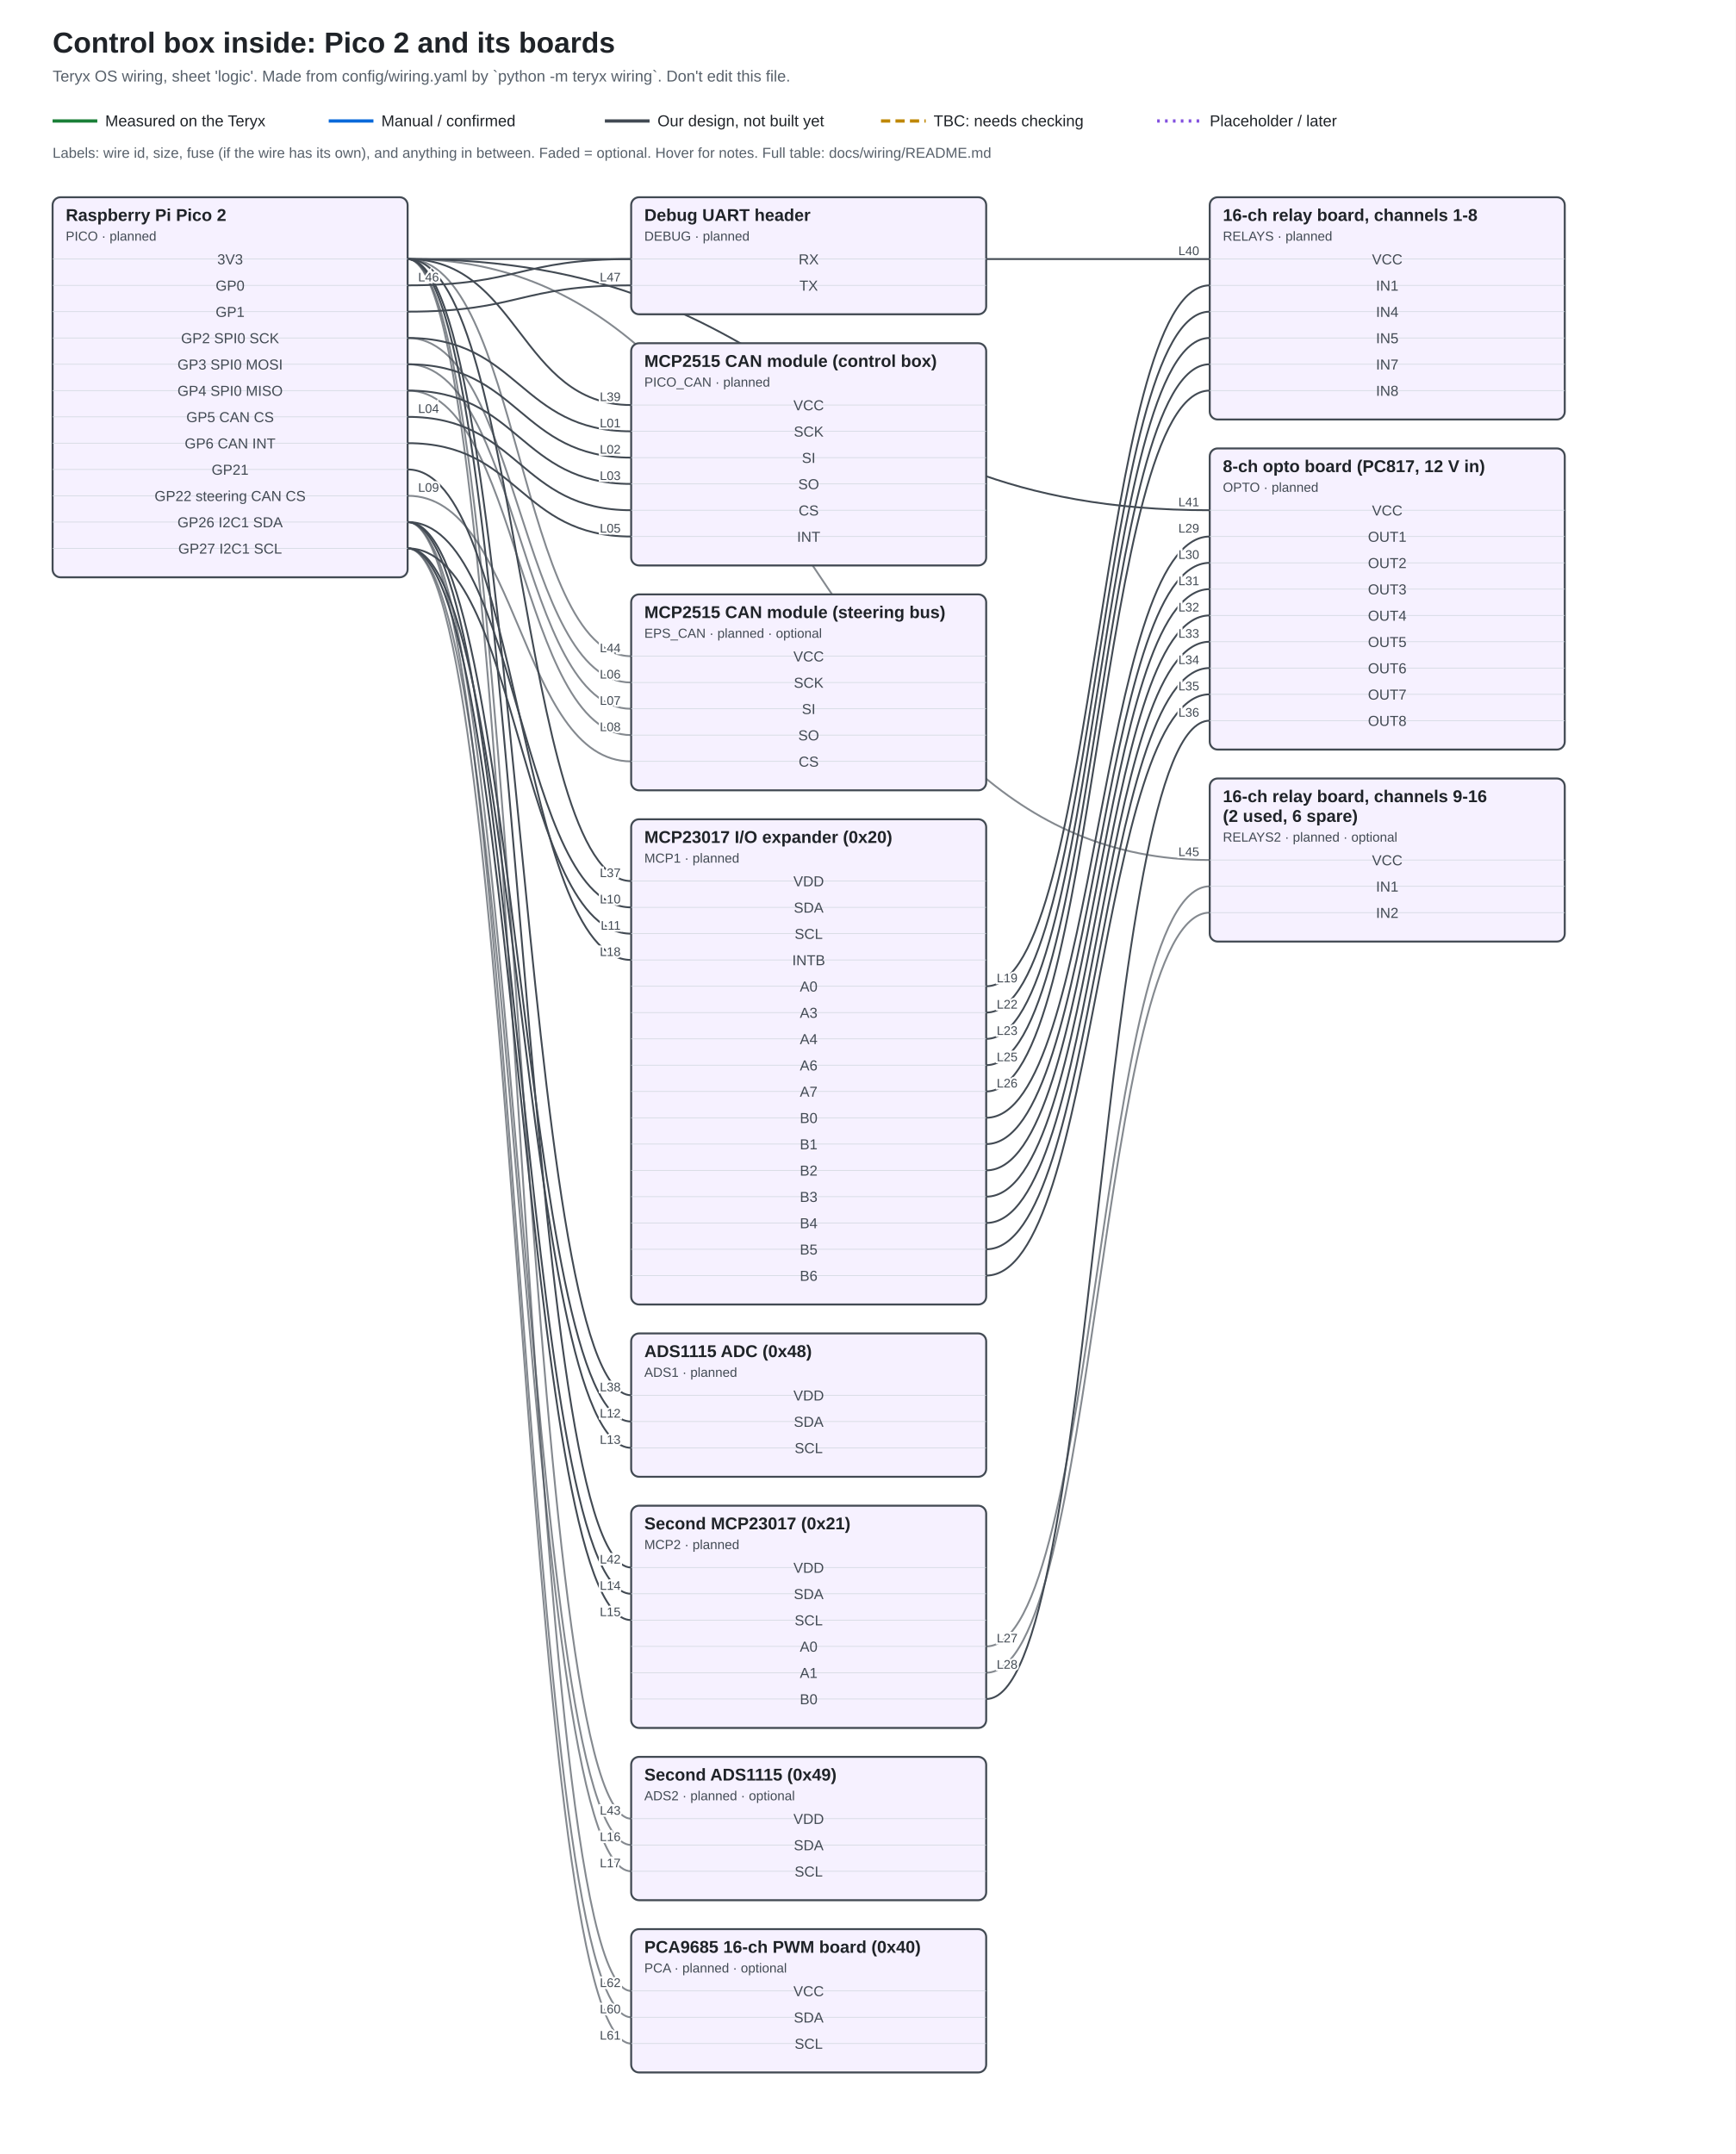
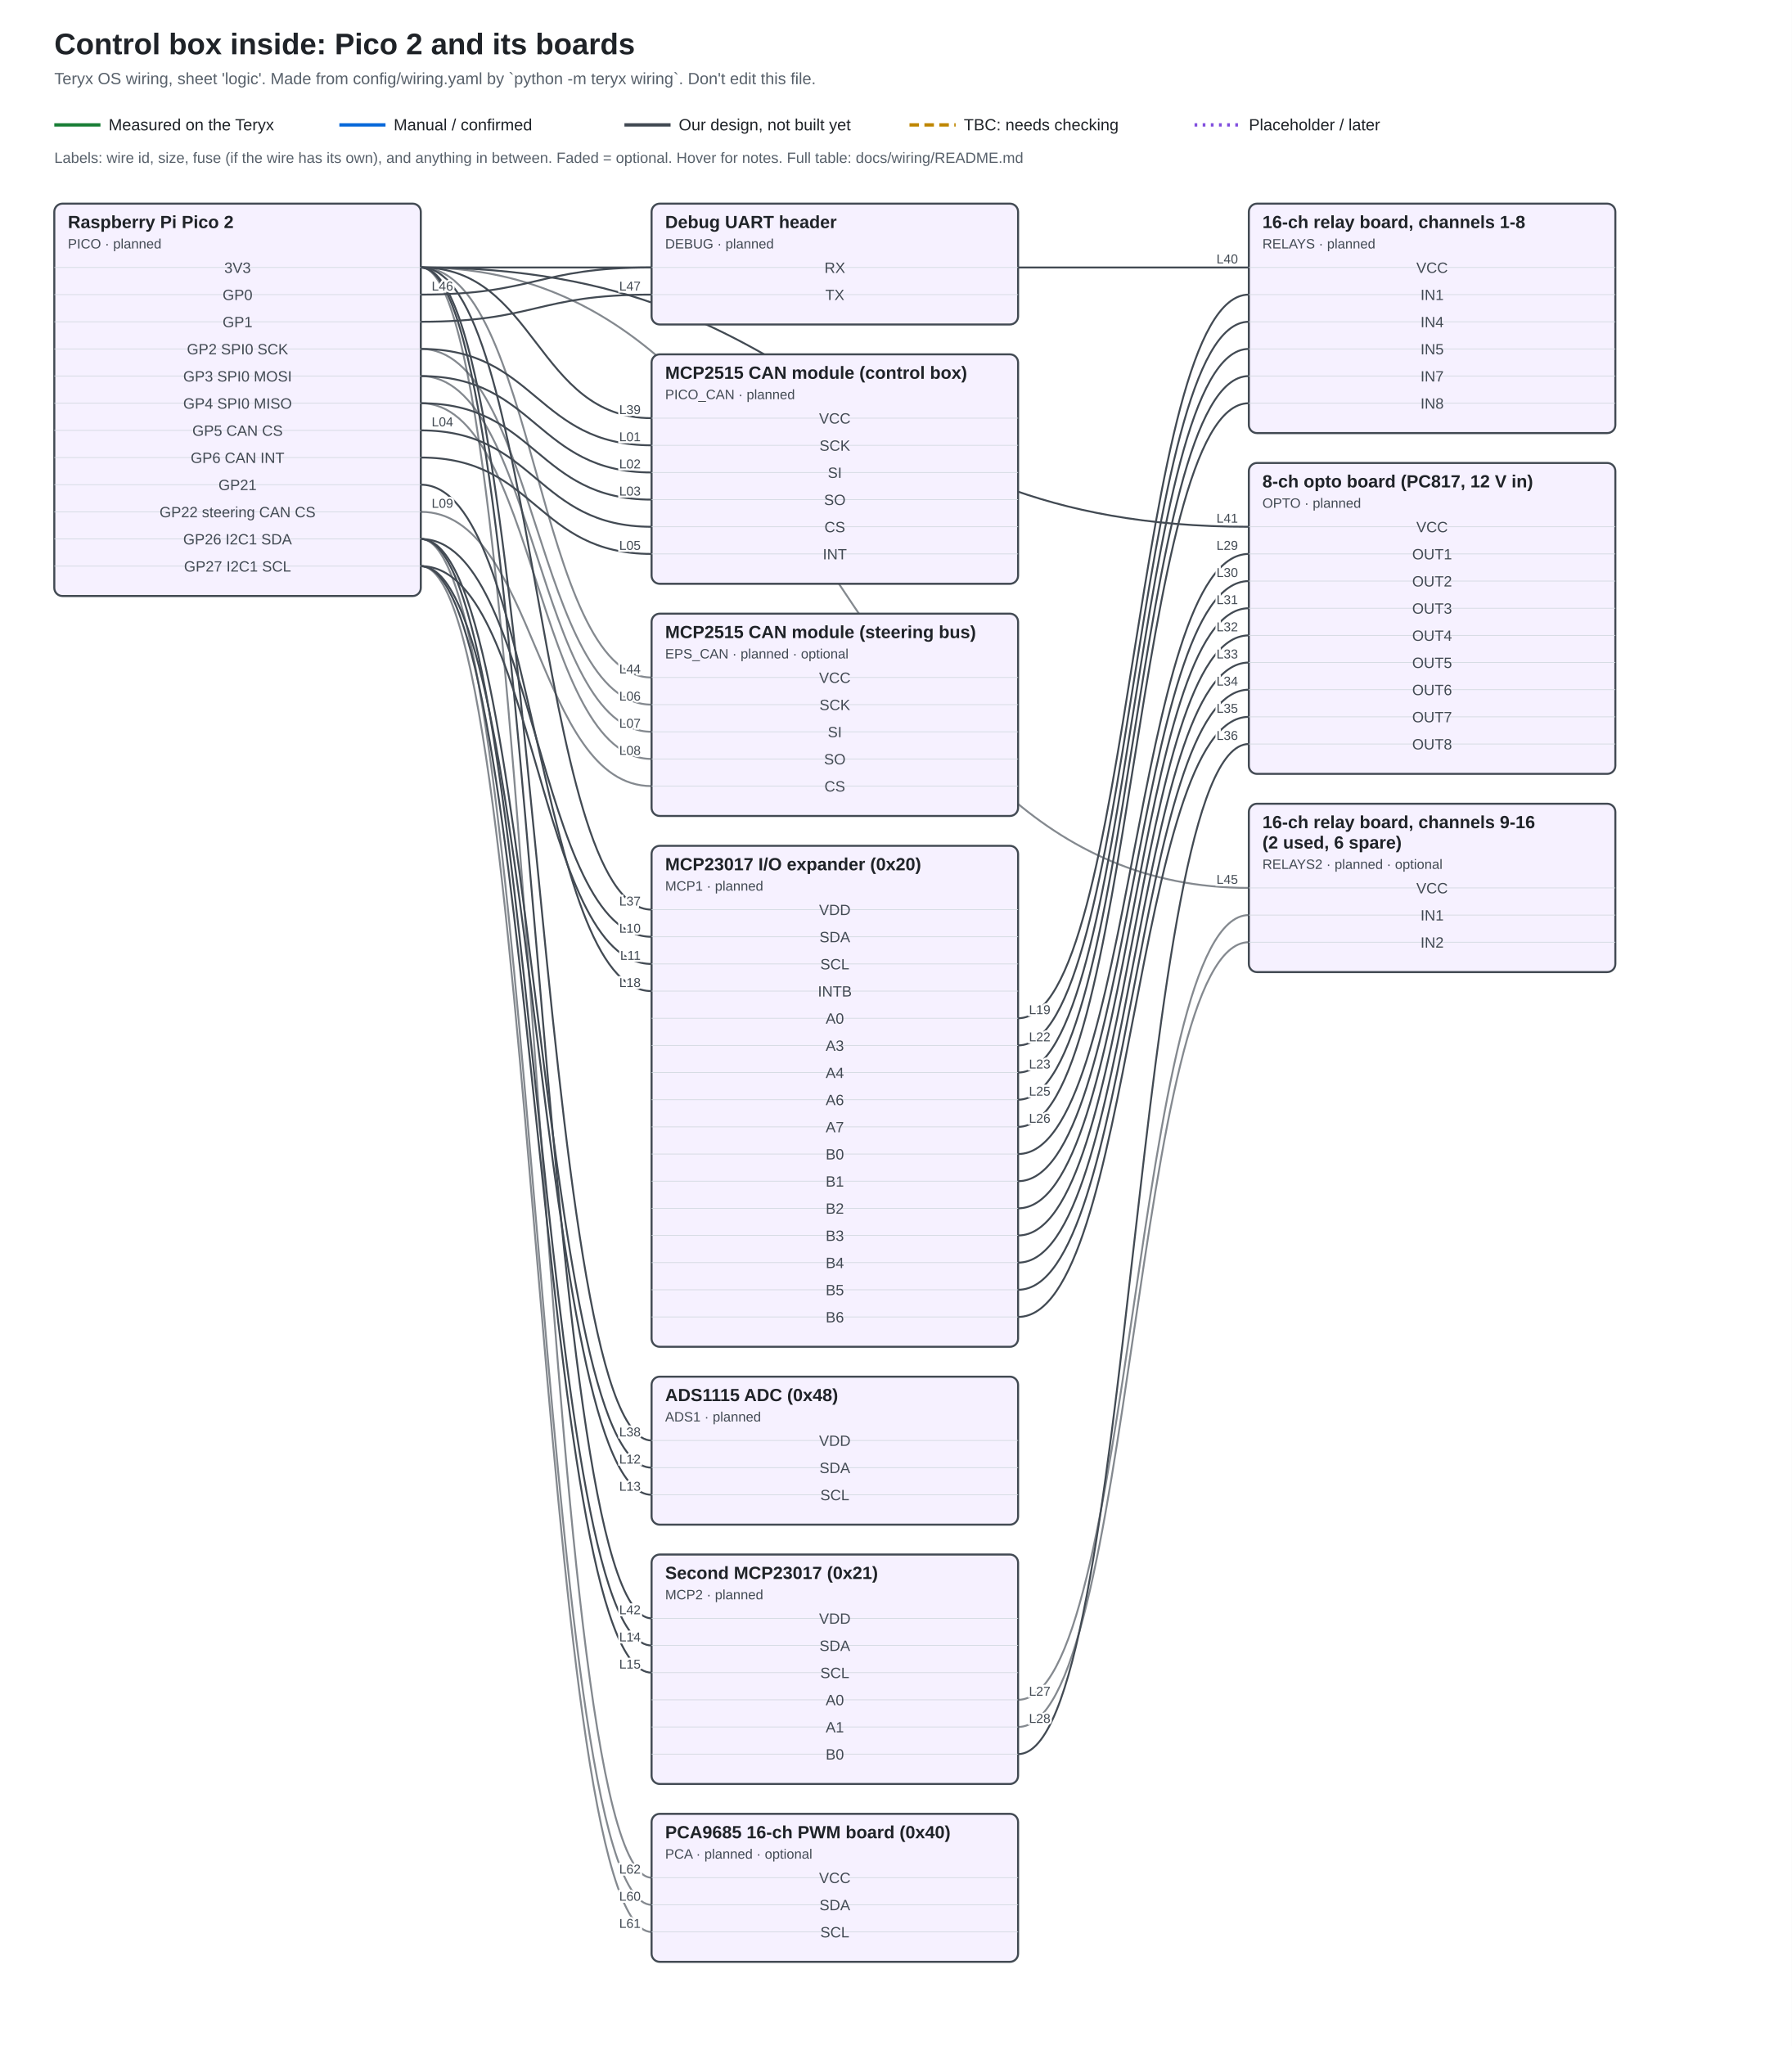
- <svg xmlns="http://www.w3.org/2000/svg" viewBox="0 0 1320 1638" width="1320" height="1638" font-family="Arial, Helvetica, sans-serif" data-sheet="logic">
-   <rect width="1320" height="1638" fill="#ffffff" />
+ <svg xmlns="http://www.w3.org/2000/svg" viewBox="0 0 1320 1507" width="1320" height="1507" font-family="Arial, Helvetica, sans-serif" data-sheet="logic">
+   <rect width="1320" height="1507" fill="#ffffff" />
  <text x="40" y="40" font-size="22" text-anchor="start" font-weight="bold" fill="#1f2328">Control box inside: Pico 2 and its boards</text>
  <text x="40" y="62" font-size="12" text-anchor="start" font-weight="normal" fill="#57606a">Teryx OS wiring, sheet 'logic'. Made from config/wiring.yaml by `python -m teryx wiring`. Don't edit this file.</text>
  <line x1="40" y1="92" x2="74" y2="92" stroke="#1a7f37" stroke-width="2.5" />
  <text x="80" y="96" font-size="12" text-anchor="start" font-weight="normal" fill="#1f2328">Measured on the Teryx</text>
  <line x1="250" y1="92" x2="284" y2="92" stroke="#0969da" stroke-width="2.5" />
  <text x="290" y="96" font-size="12" text-anchor="start" font-weight="normal" fill="#1f2328">Manual / confirmed</text>
  <line x1="460" y1="92" x2="494" y2="92" stroke="#424a53" stroke-width="2.5" />
  <text x="500" y="96" font-size="12" text-anchor="start" font-weight="normal" fill="#1f2328">Our design, not built yet</text>
  <line x1="670" y1="92" x2="704" y2="92" stroke="#bf8700" stroke-width="2.5" stroke-dasharray="7 4" />
  <text x="710" y="96" font-size="12" text-anchor="start" font-weight="normal" fill="#1f2328">TBC: needs checking</text>
  <line x1="880" y1="92" x2="914" y2="92" stroke="#8250df" stroke-width="2.5" stroke-dasharray="2 4" />
  <text x="920" y="96" font-size="12" text-anchor="start" font-weight="normal" fill="#1f2328">Placeholder / later</text>
  <text x="40" y="120" font-size="11" text-anchor="start" font-weight="normal" fill="#57606a">Labels: wire id, size, fuse (if the wire has its own), and anything in between. Faded = optional. Hover for notes. Full table: docs/wiring/README.md</text>
  <g data-wire="L01" data-from="PICO.GP2" data-to="PICO_CAN.SCK" data-status="planned">
    <path d="M310,257 C395,257 395,328 480,328" fill="none" stroke="#424a53" stroke-width="1.4" />
  </g>
  <g data-wire="L02" data-from="PICO.GP3" data-to="PICO_CAN.SI" data-status="planned">
    <path d="M310,277 C395,277 395,348 480,348" fill="none" stroke="#424a53" stroke-width="1.4" />
  </g>
  <g data-wire="L03" data-from="PICO.GP4" data-to="PICO_CAN.SO" data-status="planned">
    <path d="M310,297 C395,297 395,368 480,368" fill="none" stroke="#424a53" stroke-width="1.4" />
  </g>
  <g data-wire="L04" data-from="PICO.GP5" data-to="PICO_CAN.CS" data-status="planned">
    <path d="M310,317 C395,317 395,388 480,388" fill="none" stroke="#424a53" stroke-width="1.4" />
  </g>
  <g data-wire="L05" data-from="PICO_CAN.INT" data-to="PICO.GP6" data-status="planned">
    <path d="M480,408 C395,408 395,337 310,337" fill="none" stroke="#424a53" stroke-width="1.4" />
  </g>
  <g data-wire="L06" data-from="PICO.GP2" data-to="EPS_CAN.SCK" data-status="planned">
    <path d="M310,257 C395,257 395,519 480,519" fill="none" stroke="#424a53" stroke-width="1.4" stroke-opacity="0.65" />
  </g>
  <g data-wire="L07" data-from="PICO.GP3" data-to="EPS_CAN.SI" data-status="planned">
    <path d="M310,277 C395,277 395,539 480,539" fill="none" stroke="#424a53" stroke-width="1.4" stroke-opacity="0.65" />
  </g>
  <g data-wire="L08" data-from="PICO.GP4" data-to="EPS_CAN.SO" data-status="planned">
    <path d="M310,297 C395,297 395,559 480,559" fill="none" stroke="#424a53" stroke-width="1.4" stroke-opacity="0.65" />
  </g>
  <g data-wire="L09" data-from="PICO.GP22" data-to="EPS_CAN.CS" data-status="planned">
    <path d="M310,377 C395,377 395,579 480,579" fill="none" stroke="#424a53" stroke-width="1.4" stroke-opacity="0.65" />
  </g>
  <g data-wire="L10" data-from="PICO.GP26" data-to="MCP1.SDA" data-status="planned">
    <path d="M310,397 C395,397 395,690 480,690" fill="none" stroke="#424a53" stroke-width="1.4" />
  </g>
  <g data-wire="L11" data-from="PICO.GP27" data-to="MCP1.SCL" data-status="planned">
    <path d="M310,417 C395,417 395,710 480,710" fill="none" stroke="#424a53" stroke-width="1.4" />
  </g>
  <g data-wire="L12" data-from="PICO.GP26" data-to="ADS1.SDA" data-status="planned">
    <path d="M310,397 C395,397 395,1081 480,1081" fill="none" stroke="#424a53" stroke-width="1.4" />
  </g>
  <g data-wire="L13" data-from="PICO.GP27" data-to="ADS1.SCL" data-status="planned">
    <path d="M310,417 C395,417 395,1101 480,1101" fill="none" stroke="#424a53" stroke-width="1.4" />
  </g>
  <g data-wire="L14" data-from="PICO.GP26" data-to="MCP2.SDA" data-status="planned">
    <path d="M310,397 C395,397 395,1212 480,1212" fill="none" stroke="#424a53" stroke-width="1.4" />
  </g>
  <g data-wire="L15" data-from="PICO.GP27" data-to="MCP2.SCL" data-status="planned">
    <path d="M310,417 C395,417 395,1232 480,1232" fill="none" stroke="#424a53" stroke-width="1.4" />
  </g>
-   <g data-wire="L16" data-from="PICO.GP26" data-to="ADS2.SDA" data-status="planned">
-     <path d="M310,397 C395,397 395,1403 480,1403" fill="none" stroke="#424a53" stroke-width="1.4" stroke-opacity="0.65" />
-   </g>
-   <g data-wire="L17" data-from="PICO.GP27" data-to="ADS2.SCL" data-status="planned">
-     <path d="M310,417 C395,417 395,1423 480,1423" fill="none" stroke="#424a53" stroke-width="1.4" stroke-opacity="0.65" />
-   </g>
  <g data-wire="L18" data-from="MCP1.INTB" data-to="PICO.GP21" data-status="planned">
    <path d="M480,730 C395,730 395,357 310,357" fill="none" stroke="#424a53" stroke-width="1.4" />
  </g>
  <g data-wire="L19" data-from="MCP1.A0" data-to="RELAYS.IN1" data-status="planned">
    <path d="M750,750 C835,750 835,217 920,217" fill="none" stroke="#424a53" stroke-width="1.4" />
  </g>
  <g data-wire="L22" data-from="MCP1.A3" data-to="RELAYS.IN4" data-status="planned">
    <path d="M750,770 C835,770 835,237 920,237" fill="none" stroke="#424a53" stroke-width="1.4" />
  </g>
  <g data-wire="L23" data-from="MCP1.A4" data-to="RELAYS.IN5" data-status="planned">
    <path d="M750,790 C835,790 835,257 920,257" fill="none" stroke="#424a53" stroke-width="1.4" />
  </g>
  <g data-wire="L25" data-from="MCP1.A6" data-to="RELAYS.IN7" data-status="planned">
    <path d="M750,810 C835,810 835,277 920,277" fill="none" stroke="#424a53" stroke-width="1.4" />
  </g>
  <g data-wire="L26" data-from="MCP1.A7" data-to="RELAYS.IN8" data-status="planned">
    <path d="M750,830 C835,830 835,297 920,297" fill="none" stroke="#424a53" stroke-width="1.4" />
  </g>
  <g data-wire="L27" data-from="MCP2.A0" data-to="RELAYS2.IN1" data-status="planned">
    <path d="M750,1252 C835,1252 835,674 920,674" fill="none" stroke="#424a53" stroke-width="1.4" stroke-opacity="0.65" />
  </g>
  <g data-wire="L28" data-from="MCP2.A1" data-to="RELAYS2.IN2" data-status="planned">
    <path d="M750,1272 C835,1272 835,694 920,694" fill="none" stroke="#424a53" stroke-width="1.4" stroke-opacity="0.65" />
  </g>
  <g data-wire="L29" data-from="OPTO.OUT1" data-to="MCP1.B0" data-status="planned">
    <path d="M920,408 C835,408 835,850 750,850" fill="none" stroke="#424a53" stroke-width="1.4" />
  </g>
  <g data-wire="L30" data-from="OPTO.OUT2" data-to="MCP1.B1" data-status="planned">
    <path d="M920,428 C835,428 835,870 750,870" fill="none" stroke="#424a53" stroke-width="1.4" />
  </g>
  <g data-wire="L31" data-from="OPTO.OUT3" data-to="MCP1.B2" data-status="planned">
    <path d="M920,448 C835,448 835,890 750,890" fill="none" stroke="#424a53" stroke-width="1.4" />
  </g>
  <g data-wire="L32" data-from="OPTO.OUT4" data-to="MCP1.B3" data-status="planned">
    <path d="M920,468 C835,468 835,910 750,910" fill="none" stroke="#424a53" stroke-width="1.4" />
  </g>
  <g data-wire="L33" data-from="OPTO.OUT5" data-to="MCP1.B4" data-status="planned">
    <path d="M920,488 C835,488 835,930 750,930" fill="none" stroke="#424a53" stroke-width="1.4" />
  </g>
  <g data-wire="L34" data-from="OPTO.OUT6" data-to="MCP1.B5" data-status="planned">
    <path d="M920,508 C835,508 835,950 750,950" fill="none" stroke="#424a53" stroke-width="1.4" />
  </g>
  <g data-wire="L35" data-from="OPTO.OUT7" data-to="MCP1.B6" data-status="planned">
    <path d="M920,528 C835,528 835,970 750,970" fill="none" stroke="#424a53" stroke-width="1.4" />
  </g>
  <g data-wire="L36" data-from="OPTO.OUT8" data-to="MCP2.B0" data-status="planned">
    <path d="M920,548 C835,548 835,1292 750,1292" fill="none" stroke="#424a53" stroke-width="1.4" />
  </g>
  <g data-wire="L37" data-from="PICO.3V3" data-to="MCP1.VDD" data-status="planned">
    <path d="M310,197 C395,197 395,670 480,670" fill="none" stroke="#424a53" stroke-width="1.4" />
  </g>
  <g data-wire="L38" data-from="PICO.3V3" data-to="ADS1.VDD" data-status="planned">
    <path d="M310,197 C395,197 395,1061 480,1061" fill="none" stroke="#424a53" stroke-width="1.4" />
  </g>
  <g data-wire="L39" data-from="PICO.3V3" data-to="PICO_CAN.VCC" data-status="planned">
    <path d="M310,197 C395,197 395,308 480,308" fill="none" stroke="#424a53" stroke-width="1.4" />
  </g>
  <g data-wire="L40" data-from="PICO.3V3" data-to="RELAYS.VCC" data-status="planned">
    <path d="M310,197 C615,197 615,197 920,197" fill="none" stroke="#424a53" stroke-width="1.4" />
  </g>
  <g data-wire="L41" data-from="PICO.3V3" data-to="OPTO.VCC" data-status="planned">
    <path d="M310,197 C615,197 615,388 920,388" fill="none" stroke="#424a53" stroke-width="1.4" />
  </g>
  <g data-wire="L42" data-from="PICO.3V3" data-to="MCP2.VDD" data-status="planned">
    <path d="M310,197 C395,197 395,1192 480,1192" fill="none" stroke="#424a53" stroke-width="1.4" />
  </g>
-   <g data-wire="L43" data-from="PICO.3V3" data-to="ADS2.VDD" data-status="planned">
-     <path d="M310,197 C395,197 395,1383 480,1383" fill="none" stroke="#424a53" stroke-width="1.4" stroke-opacity="0.65" />
-   </g>
  <g data-wire="L44" data-from="PICO.3V3" data-to="EPS_CAN.VCC" data-status="planned">
    <path d="M310,197 C395,197 395,499 480,499" fill="none" stroke="#424a53" stroke-width="1.4" stroke-opacity="0.65" />
  </g>
  <g data-wire="L45" data-from="PICO.3V3" data-to="RELAYS2.VCC" data-status="planned">
    <path d="M310,197 C615,197 615,654 920,654" fill="none" stroke="#424a53" stroke-width="1.4" stroke-opacity="0.65" />
  </g>
  <g data-wire="L46" data-from="PICO.GP0" data-to="DEBUG.RX" data-status="planned">
    <path d="M310,217 C395,217 395,197 480,197" fill="none" stroke="#424a53" stroke-width="1.4" />
  </g>
  <g data-wire="L47" data-from="DEBUG.TX" data-to="PICO.GP1" data-status="planned">
    <path d="M480,217 C395,217 395,237 310,237" fill="none" stroke="#424a53" stroke-width="1.4" />
  </g>
  <g data-wire="L60" data-from="PICO.GP26" data-to="PCA.SDA" data-status="planned">
-     <path d="M310,397 C395,397 395,1534 480,1534" fill="none" stroke="#424a53" stroke-width="1.4" stroke-opacity="0.65" />
+     <path d="M310,397 C395,397 395,1403 480,1403" fill="none" stroke="#424a53" stroke-width="1.4" stroke-opacity="0.65" />
  </g>
  <g data-wire="L61" data-from="PICO.GP27" data-to="PCA.SCL" data-status="planned">
-     <path d="M310,417 C395,417 395,1554 480,1554" fill="none" stroke="#424a53" stroke-width="1.4" stroke-opacity="0.65" />
+     <path d="M310,417 C395,417 395,1423 480,1423" fill="none" stroke="#424a53" stroke-width="1.4" stroke-opacity="0.65" />
  </g>
  <g data-wire="L62" data-from="PICO.3V3" data-to="PCA.VCC" data-status="planned">
-     <path d="M310,197 C395,197 395,1514 480,1514" fill="none" stroke="#424a53" stroke-width="1.4" stroke-opacity="0.65" />
+     <path d="M310,197 C395,197 395,1383 480,1383" fill="none" stroke="#424a53" stroke-width="1.4" stroke-opacity="0.65" />
  </g>
  <g data-device="PICO" data-status="planned">
    <rect x="40" y="150" width="270" height="289" rx="6" fill="#f6f1ff" stroke="#424a53" stroke-width="1.5" />
    <text x="50" y="168" font-size="13" text-anchor="start" font-weight="bold" fill="#1f2328">Raspberry Pi Pico 2</text>
    <text x="50" y="183" font-size="10" text-anchor="start" font-weight="normal" fill="#424a53">PICO · planned</text>
    <line x1="40" y1="197" x2="310" y2="197" stroke="#d0d7de" stroke-width="0.5" />
    <text x="175" y="201" font-size="11" text-anchor="middle" font-weight="normal" fill="#424a53">3V3</text>
    <line x1="40" y1="217" x2="310" y2="217" stroke="#d0d7de" stroke-width="0.5" />
    <text x="175" y="221" font-size="11" text-anchor="middle" font-weight="normal" fill="#424a53">GP0</text>
    <line x1="40" y1="237" x2="310" y2="237" stroke="#d0d7de" stroke-width="0.5" />
    <text x="175" y="241" font-size="11" text-anchor="middle" font-weight="normal" fill="#424a53">GP1</text>
    <line x1="40" y1="257" x2="310" y2="257" stroke="#d0d7de" stroke-width="0.5" />
    <text x="175" y="261" font-size="11" text-anchor="middle" font-weight="normal" fill="#424a53">GP2  SPI0 SCK</text>
    <line x1="40" y1="277" x2="310" y2="277" stroke="#d0d7de" stroke-width="0.5" />
    <text x="175" y="281" font-size="11" text-anchor="middle" font-weight="normal" fill="#424a53">GP3  SPI0 MOSI</text>
    <line x1="40" y1="297" x2="310" y2="297" stroke="#d0d7de" stroke-width="0.5" />
    <text x="175" y="301" font-size="11" text-anchor="middle" font-weight="normal" fill="#424a53">GP4  SPI0 MISO</text>
    <line x1="40" y1="317" x2="310" y2="317" stroke="#d0d7de" stroke-width="0.5" />
    <text x="175" y="321" font-size="11" text-anchor="middle" font-weight="normal" fill="#424a53">GP5  CAN CS</text>
    <line x1="40" y1="337" x2="310" y2="337" stroke="#d0d7de" stroke-width="0.5" />
    <text x="175" y="341" font-size="11" text-anchor="middle" font-weight="normal" fill="#424a53">GP6  CAN INT</text>
    <line x1="40" y1="357" x2="310" y2="357" stroke="#d0d7de" stroke-width="0.5" />
    <text x="175" y="361" font-size="11" text-anchor="middle" font-weight="normal" fill="#424a53">GP21</text>
    <line x1="40" y1="377" x2="310" y2="377" stroke="#d0d7de" stroke-width="0.5" />
    <text x="175" y="381" font-size="11" text-anchor="middle" font-weight="normal" fill="#424a53">GP22  steering CAN CS</text>
    <line x1="40" y1="397" x2="310" y2="397" stroke="#d0d7de" stroke-width="0.5" />
    <text x="175" y="401" font-size="11" text-anchor="middle" font-weight="normal" fill="#424a53">GP26  I2C1 SDA</text>
    <line x1="40" y1="417" x2="310" y2="417" stroke="#d0d7de" stroke-width="0.5" />
    <text x="175" y="421" font-size="11" text-anchor="middle" font-weight="normal" fill="#424a53">GP27  I2C1 SCL</text>
  </g>
  <g data-device="DEBUG" data-status="planned">
    <rect x="480" y="150" width="270" height="89" rx="6" fill="#f6f1ff" stroke="#424a53" stroke-width="1.5" />
    <text x="490" y="168" font-size="13" text-anchor="start" font-weight="bold" fill="#1f2328">Debug UART header</text>
    <text x="490" y="183" font-size="10" text-anchor="start" font-weight="normal" fill="#424a53">DEBUG · planned</text>
    <line x1="480" y1="197" x2="750" y2="197" stroke="#d0d7de" stroke-width="0.5" />
    <text x="615" y="201" font-size="11" text-anchor="middle" font-weight="normal" fill="#424a53">RX</text>
    <line x1="480" y1="217" x2="750" y2="217" stroke="#d0d7de" stroke-width="0.5" />
    <text x="615" y="221" font-size="11" text-anchor="middle" font-weight="normal" fill="#424a53">TX</text>
  </g>
  <g data-device="PICO_CAN" data-status="planned">
    <rect x="480" y="261" width="270" height="169" rx="6" fill="#f6f1ff" stroke="#424a53" stroke-width="1.5" />
    <text x="490" y="279" font-size="13" text-anchor="start" font-weight="bold" fill="#1f2328">MCP2515 CAN module (control box)</text>
    <text x="490" y="294" font-size="10" text-anchor="start" font-weight="normal" fill="#424a53">PICO_CAN · planned</text>
    <line x1="480" y1="308" x2="750" y2="308" stroke="#d0d7de" stroke-width="0.5" />
    <text x="615" y="312" font-size="11" text-anchor="middle" font-weight="normal" fill="#424a53">VCC</text>
    <line x1="480" y1="328" x2="750" y2="328" stroke="#d0d7de" stroke-width="0.5" />
    <text x="615" y="332" font-size="11" text-anchor="middle" font-weight="normal" fill="#424a53">SCK</text>
    <line x1="480" y1="348" x2="750" y2="348" stroke="#d0d7de" stroke-width="0.5" />
    <text x="615" y="352" font-size="11" text-anchor="middle" font-weight="normal" fill="#424a53">SI</text>
    <line x1="480" y1="368" x2="750" y2="368" stroke="#d0d7de" stroke-width="0.5" />
    <text x="615" y="372" font-size="11" text-anchor="middle" font-weight="normal" fill="#424a53">SO</text>
    <line x1="480" y1="388" x2="750" y2="388" stroke="#d0d7de" stroke-width="0.5" />
    <text x="615" y="392" font-size="11" text-anchor="middle" font-weight="normal" fill="#424a53">CS</text>
    <line x1="480" y1="408" x2="750" y2="408" stroke="#d0d7de" stroke-width="0.5" />
    <text x="615" y="412" font-size="11" text-anchor="middle" font-weight="normal" fill="#424a53">INT</text>
  </g>
  <g data-device="EPS_CAN" data-status="planned">
    <rect x="480" y="452" width="270" height="149" rx="6" fill="#f6f1ff" stroke="#424a53" stroke-width="1.5" />
    <text x="490" y="470" font-size="13" text-anchor="start" font-weight="bold" fill="#1f2328">MCP2515 CAN module (steering bus)</text>
    <text x="490" y="485" font-size="10" text-anchor="start" font-weight="normal" fill="#424a53">EPS_CAN · planned · optional</text>
    <line x1="480" y1="499" x2="750" y2="499" stroke="#d0d7de" stroke-width="0.5" />
    <text x="615" y="503" font-size="11" text-anchor="middle" font-weight="normal" fill="#424a53">VCC</text>
    <line x1="480" y1="519" x2="750" y2="519" stroke="#d0d7de" stroke-width="0.5" />
    <text x="615" y="523" font-size="11" text-anchor="middle" font-weight="normal" fill="#424a53">SCK</text>
    <line x1="480" y1="539" x2="750" y2="539" stroke="#d0d7de" stroke-width="0.5" />
    <text x="615" y="543" font-size="11" text-anchor="middle" font-weight="normal" fill="#424a53">SI</text>
    <line x1="480" y1="559" x2="750" y2="559" stroke="#d0d7de" stroke-width="0.5" />
    <text x="615" y="563" font-size="11" text-anchor="middle" font-weight="normal" fill="#424a53">SO</text>
    <line x1="480" y1="579" x2="750" y2="579" stroke="#d0d7de" stroke-width="0.5" />
    <text x="615" y="583" font-size="11" text-anchor="middle" font-weight="normal" fill="#424a53">CS</text>
  </g>
  <g data-device="MCP1" data-status="planned">
    <rect x="480" y="623" width="270" height="369" rx="6" fill="#f6f1ff" stroke="#424a53" stroke-width="1.5" />
    <text x="490" y="641" font-size="13" text-anchor="start" font-weight="bold" fill="#1f2328">MCP23017 I/O expander (0x20)</text>
    <text x="490" y="656" font-size="10" text-anchor="start" font-weight="normal" fill="#424a53">MCP1 · planned</text>
    <line x1="480" y1="670" x2="750" y2="670" stroke="#d0d7de" stroke-width="0.5" />
    <text x="615" y="674" font-size="11" text-anchor="middle" font-weight="normal" fill="#424a53">VDD</text>
    <line x1="480" y1="690" x2="750" y2="690" stroke="#d0d7de" stroke-width="0.5" />
    <text x="615" y="694" font-size="11" text-anchor="middle" font-weight="normal" fill="#424a53">SDA</text>
    <line x1="480" y1="710" x2="750" y2="710" stroke="#d0d7de" stroke-width="0.5" />
    <text x="615" y="714" font-size="11" text-anchor="middle" font-weight="normal" fill="#424a53">SCL</text>
    <line x1="480" y1="730" x2="750" y2="730" stroke="#d0d7de" stroke-width="0.5" />
    <text x="615" y="734" font-size="11" text-anchor="middle" font-weight="normal" fill="#424a53">INTB</text>
    <line x1="480" y1="750" x2="750" y2="750" stroke="#d0d7de" stroke-width="0.5" />
    <text x="615" y="754" font-size="11" text-anchor="middle" font-weight="normal" fill="#424a53">A0</text>
    <line x1="480" y1="770" x2="750" y2="770" stroke="#d0d7de" stroke-width="0.5" />
    <text x="615" y="774" font-size="11" text-anchor="middle" font-weight="normal" fill="#424a53">A3</text>
    <line x1="480" y1="790" x2="750" y2="790" stroke="#d0d7de" stroke-width="0.5" />
    <text x="615" y="794" font-size="11" text-anchor="middle" font-weight="normal" fill="#424a53">A4</text>
    <line x1="480" y1="810" x2="750" y2="810" stroke="#d0d7de" stroke-width="0.5" />
    <text x="615" y="814" font-size="11" text-anchor="middle" font-weight="normal" fill="#424a53">A6</text>
    <line x1="480" y1="830" x2="750" y2="830" stroke="#d0d7de" stroke-width="0.5" />
    <text x="615" y="834" font-size="11" text-anchor="middle" font-weight="normal" fill="#424a53">A7</text>
    <line x1="480" y1="850" x2="750" y2="850" stroke="#d0d7de" stroke-width="0.5" />
    <text x="615" y="854" font-size="11" text-anchor="middle" font-weight="normal" fill="#424a53">B0</text>
    <line x1="480" y1="870" x2="750" y2="870" stroke="#d0d7de" stroke-width="0.5" />
    <text x="615" y="874" font-size="11" text-anchor="middle" font-weight="normal" fill="#424a53">B1</text>
    <line x1="480" y1="890" x2="750" y2="890" stroke="#d0d7de" stroke-width="0.5" />
    <text x="615" y="894" font-size="11" text-anchor="middle" font-weight="normal" fill="#424a53">B2</text>
    <line x1="480" y1="910" x2="750" y2="910" stroke="#d0d7de" stroke-width="0.5" />
    <text x="615" y="914" font-size="11" text-anchor="middle" font-weight="normal" fill="#424a53">B3</text>
    <line x1="480" y1="930" x2="750" y2="930" stroke="#d0d7de" stroke-width="0.5" />
    <text x="615" y="934" font-size="11" text-anchor="middle" font-weight="normal" fill="#424a53">B4</text>
    <line x1="480" y1="950" x2="750" y2="950" stroke="#d0d7de" stroke-width="0.5" />
    <text x="615" y="954" font-size="11" text-anchor="middle" font-weight="normal" fill="#424a53">B5</text>
    <line x1="480" y1="970" x2="750" y2="970" stroke="#d0d7de" stroke-width="0.5" />
    <text x="615" y="974" font-size="11" text-anchor="middle" font-weight="normal" fill="#424a53">B6</text>
  </g>
  <g data-device="ADS1" data-status="planned">
    <rect x="480" y="1014" width="270" height="109" rx="6" fill="#f6f1ff" stroke="#424a53" stroke-width="1.5" />
    <text x="490" y="1032" font-size="13" text-anchor="start" font-weight="bold" fill="#1f2328">ADS1115 ADC (0x48)</text>
    <text x="490" y="1047" font-size="10" text-anchor="start" font-weight="normal" fill="#424a53">ADS1 · planned</text>
    <line x1="480" y1="1061" x2="750" y2="1061" stroke="#d0d7de" stroke-width="0.5" />
    <text x="615" y="1065" font-size="11" text-anchor="middle" font-weight="normal" fill="#424a53">VDD</text>
    <line x1="480" y1="1081" x2="750" y2="1081" stroke="#d0d7de" stroke-width="0.5" />
    <text x="615" y="1085" font-size="11" text-anchor="middle" font-weight="normal" fill="#424a53">SDA</text>
    <line x1="480" y1="1101" x2="750" y2="1101" stroke="#d0d7de" stroke-width="0.5" />
    <text x="615" y="1105" font-size="11" text-anchor="middle" font-weight="normal" fill="#424a53">SCL</text>
  </g>
  <g data-device="MCP2" data-status="planned">
    <rect x="480" y="1145" width="270" height="169" rx="6" fill="#f6f1ff" stroke="#424a53" stroke-width="1.5" />
    <text x="490" y="1163" font-size="13" text-anchor="start" font-weight="bold" fill="#1f2328">Second MCP23017 (0x21)</text>
    <text x="490" y="1178" font-size="10" text-anchor="start" font-weight="normal" fill="#424a53">MCP2 · planned</text>
    <line x1="480" y1="1192" x2="750" y2="1192" stroke="#d0d7de" stroke-width="0.5" />
    <text x="615" y="1196" font-size="11" text-anchor="middle" font-weight="normal" fill="#424a53">VDD</text>
    <line x1="480" y1="1212" x2="750" y2="1212" stroke="#d0d7de" stroke-width="0.5" />
    <text x="615" y="1216" font-size="11" text-anchor="middle" font-weight="normal" fill="#424a53">SDA</text>
    <line x1="480" y1="1232" x2="750" y2="1232" stroke="#d0d7de" stroke-width="0.5" />
    <text x="615" y="1236" font-size="11" text-anchor="middle" font-weight="normal" fill="#424a53">SCL</text>
    <line x1="480" y1="1252" x2="750" y2="1252" stroke="#d0d7de" stroke-width="0.5" />
    <text x="615" y="1256" font-size="11" text-anchor="middle" font-weight="normal" fill="#424a53">A0</text>
    <line x1="480" y1="1272" x2="750" y2="1272" stroke="#d0d7de" stroke-width="0.5" />
    <text x="615" y="1276" font-size="11" text-anchor="middle" font-weight="normal" fill="#424a53">A1</text>
    <line x1="480" y1="1292" x2="750" y2="1292" stroke="#d0d7de" stroke-width="0.5" />
    <text x="615" y="1296" font-size="11" text-anchor="middle" font-weight="normal" fill="#424a53">B0</text>
  </g>
-   <g data-device="ADS2" data-status="planned">
+   <g data-device="PCA" data-status="planned">
    <rect x="480" y="1336" width="270" height="109" rx="6" fill="#f6f1ff" stroke="#424a53" stroke-width="1.5" />
-     <text x="490" y="1354" font-size="13" text-anchor="start" font-weight="bold" fill="#1f2328">Second ADS1115 (0x49)</text>
-     <text x="490" y="1369" font-size="10" text-anchor="start" font-weight="normal" fill="#424a53">ADS2 · planned · optional</text>
+     <text x="490" y="1354" font-size="13" text-anchor="start" font-weight="bold" fill="#1f2328">PCA9685 16-ch PWM board (0x40)</text>
+     <text x="490" y="1369" font-size="10" text-anchor="start" font-weight="normal" fill="#424a53">PCA · planned · optional</text>
    <line x1="480" y1="1383" x2="750" y2="1383" stroke="#d0d7de" stroke-width="0.5" />
-     <text x="615" y="1387" font-size="11" text-anchor="middle" font-weight="normal" fill="#424a53">VDD</text>
+     <text x="615" y="1387" font-size="11" text-anchor="middle" font-weight="normal" fill="#424a53">VCC</text>
    <line x1="480" y1="1403" x2="750" y2="1403" stroke="#d0d7de" stroke-width="0.5" />
    <text x="615" y="1407" font-size="11" text-anchor="middle" font-weight="normal" fill="#424a53">SDA</text>
    <line x1="480" y1="1423" x2="750" y2="1423" stroke="#d0d7de" stroke-width="0.5" />
    <text x="615" y="1427" font-size="11" text-anchor="middle" font-weight="normal" fill="#424a53">SCL</text>
-   </g>
-   <g data-device="PCA" data-status="planned">
-     <rect x="480" y="1467" width="270" height="109" rx="6" fill="#f6f1ff" stroke="#424a53" stroke-width="1.5" />
-     <text x="490" y="1485" font-size="13" text-anchor="start" font-weight="bold" fill="#1f2328">PCA9685 16-ch PWM board (0x40)</text>
-     <text x="490" y="1500" font-size="10" text-anchor="start" font-weight="normal" fill="#424a53">PCA · planned · optional</text>
-     <line x1="480" y1="1514" x2="750" y2="1514" stroke="#d0d7de" stroke-width="0.5" />
-     <text x="615" y="1518" font-size="11" text-anchor="middle" font-weight="normal" fill="#424a53">VCC</text>
-     <line x1="480" y1="1534" x2="750" y2="1534" stroke="#d0d7de" stroke-width="0.5" />
-     <text x="615" y="1538" font-size="11" text-anchor="middle" font-weight="normal" fill="#424a53">SDA</text>
-     <line x1="480" y1="1554" x2="750" y2="1554" stroke="#d0d7de" stroke-width="0.5" />
-     <text x="615" y="1558" font-size="11" text-anchor="middle" font-weight="normal" fill="#424a53">SCL</text>
  </g>
  <g data-device="RELAYS" data-status="planned">
    <rect x="920" y="150" width="270" height="169" rx="6" fill="#f6f1ff" stroke="#424a53" stroke-width="1.5" />
    <text x="930" y="168" font-size="13" text-anchor="start" font-weight="bold" fill="#1f2328">16-ch relay board, channels 1-8</text>
    <text x="930" y="183" font-size="10" text-anchor="start" font-weight="normal" fill="#424a53">RELAYS · planned</text>
    <line x1="920" y1="197" x2="1190" y2="197" stroke="#d0d7de" stroke-width="0.5" />
    <text x="1055" y="201" font-size="11" text-anchor="middle" font-weight="normal" fill="#424a53">VCC</text>
    <line x1="920" y1="217" x2="1190" y2="217" stroke="#d0d7de" stroke-width="0.5" />
    <text x="1055" y="221" font-size="11" text-anchor="middle" font-weight="normal" fill="#424a53">IN1</text>
    <line x1="920" y1="237" x2="1190" y2="237" stroke="#d0d7de" stroke-width="0.5" />
    <text x="1055" y="241" font-size="11" text-anchor="middle" font-weight="normal" fill="#424a53">IN4</text>
    <line x1="920" y1="257" x2="1190" y2="257" stroke="#d0d7de" stroke-width="0.5" />
    <text x="1055" y="261" font-size="11" text-anchor="middle" font-weight="normal" fill="#424a53">IN5</text>
    <line x1="920" y1="277" x2="1190" y2="277" stroke="#d0d7de" stroke-width="0.5" />
    <text x="1055" y="281" font-size="11" text-anchor="middle" font-weight="normal" fill="#424a53">IN7</text>
    <line x1="920" y1="297" x2="1190" y2="297" stroke="#d0d7de" stroke-width="0.5" />
    <text x="1055" y="301" font-size="11" text-anchor="middle" font-weight="normal" fill="#424a53">IN8</text>
  </g>
  <g data-device="OPTO" data-status="planned">
    <rect x="920" y="341" width="270" height="229" rx="6" fill="#f6f1ff" stroke="#424a53" stroke-width="1.5" />
    <text x="930" y="359" font-size="13" text-anchor="start" font-weight="bold" fill="#1f2328">8-ch opto board (PC817, 12 V in)</text>
    <text x="930" y="374" font-size="10" text-anchor="start" font-weight="normal" fill="#424a53">OPTO · planned</text>
    <line x1="920" y1="388" x2="1190" y2="388" stroke="#d0d7de" stroke-width="0.5" />
    <text x="1055" y="392" font-size="11" text-anchor="middle" font-weight="normal" fill="#424a53">VCC</text>
    <line x1="920" y1="408" x2="1190" y2="408" stroke="#d0d7de" stroke-width="0.5" />
    <text x="1055" y="412" font-size="11" text-anchor="middle" font-weight="normal" fill="#424a53">OUT1</text>
    <line x1="920" y1="428" x2="1190" y2="428" stroke="#d0d7de" stroke-width="0.5" />
    <text x="1055" y="432" font-size="11" text-anchor="middle" font-weight="normal" fill="#424a53">OUT2</text>
    <line x1="920" y1="448" x2="1190" y2="448" stroke="#d0d7de" stroke-width="0.5" />
    <text x="1055" y="452" font-size="11" text-anchor="middle" font-weight="normal" fill="#424a53">OUT3</text>
    <line x1="920" y1="468" x2="1190" y2="468" stroke="#d0d7de" stroke-width="0.5" />
    <text x="1055" y="472" font-size="11" text-anchor="middle" font-weight="normal" fill="#424a53">OUT4</text>
    <line x1="920" y1="488" x2="1190" y2="488" stroke="#d0d7de" stroke-width="0.5" />
    <text x="1055" y="492" font-size="11" text-anchor="middle" font-weight="normal" fill="#424a53">OUT5</text>
    <line x1="920" y1="508" x2="1190" y2="508" stroke="#d0d7de" stroke-width="0.5" />
    <text x="1055" y="512" font-size="11" text-anchor="middle" font-weight="normal" fill="#424a53">OUT6</text>
    <line x1="920" y1="528" x2="1190" y2="528" stroke="#d0d7de" stroke-width="0.5" />
    <text x="1055" y="532" font-size="11" text-anchor="middle" font-weight="normal" fill="#424a53">OUT7</text>
    <line x1="920" y1="548" x2="1190" y2="548" stroke="#d0d7de" stroke-width="0.5" />
    <text x="1055" y="552" font-size="11" text-anchor="middle" font-weight="normal" fill="#424a53">OUT8</text>
  </g>
  <g data-device="RELAYS2" data-status="planned">
    <rect x="920" y="592" width="270" height="124" rx="6" fill="#f6f1ff" stroke="#424a53" stroke-width="1.5" />
    <text x="930" y="610" font-size="13" text-anchor="start" font-weight="bold" fill="#1f2328">16-ch relay board, channels 9-16</text>
    <text x="930" y="625" font-size="13" text-anchor="start" font-weight="bold" fill="#1f2328">(2 used, 6 spare)</text>
    <text x="930" y="640" font-size="10" text-anchor="start" font-weight="normal" fill="#424a53">RELAYS2 · planned · optional</text>
    <line x1="920" y1="654" x2="1190" y2="654" stroke="#d0d7de" stroke-width="0.5" />
    <text x="1055" y="658" font-size="11" text-anchor="middle" font-weight="normal" fill="#424a53">VCC</text>
    <line x1="920" y1="674" x2="1190" y2="674" stroke="#d0d7de" stroke-width="0.5" />
    <text x="1055" y="678" font-size="11" text-anchor="middle" font-weight="normal" fill="#424a53">IN1</text>
    <line x1="920" y1="694" x2="1190" y2="694" stroke="#d0d7de" stroke-width="0.5" />
    <text x="1055" y="698" font-size="11" text-anchor="middle" font-weight="normal" fill="#424a53">IN2</text>
  </g>
  <text x="472" y="325" font-size="9.5" text-anchor="end" font-weight="normal" fill="#424a53" stroke="#ffffff" stroke-width="3" paint-order="stroke">L01</text>
  <text x="472" y="345" font-size="9.5" text-anchor="end" font-weight="normal" fill="#424a53" stroke="#ffffff" stroke-width="3" paint-order="stroke">L02</text>
  <text x="472" y="365" font-size="9.5" text-anchor="end" font-weight="normal" fill="#424a53" stroke="#ffffff" stroke-width="3" paint-order="stroke">L03</text>
  <text x="318" y="314" font-size="9.5" text-anchor="start" font-weight="normal" fill="#424a53" stroke="#ffffff" stroke-width="3" paint-order="stroke">L04</text>
  <text x="472" y="405" font-size="9.5" text-anchor="end" font-weight="normal" fill="#424a53" stroke="#ffffff" stroke-width="3" paint-order="stroke">L05</text>
  <text x="472" y="516" font-size="9.5" text-anchor="end" font-weight="normal" fill="#424a53" stroke="#ffffff" stroke-width="3" paint-order="stroke">L06</text>
  <text x="472" y="536" font-size="9.5" text-anchor="end" font-weight="normal" fill="#424a53" stroke="#ffffff" stroke-width="3" paint-order="stroke">L07</text>
  <text x="472" y="556" font-size="9.5" text-anchor="end" font-weight="normal" fill="#424a53" stroke="#ffffff" stroke-width="3" paint-order="stroke">L08</text>
  <text x="318" y="374" font-size="9.5" text-anchor="start" font-weight="normal" fill="#424a53" stroke="#ffffff" stroke-width="3" paint-order="stroke">L09</text>
  <text x="472" y="687" font-size="9.5" text-anchor="end" font-weight="normal" fill="#424a53" stroke="#ffffff" stroke-width="3" paint-order="stroke">L10</text>
  <text x="472" y="707" font-size="9.5" text-anchor="end" font-weight="normal" fill="#424a53" stroke="#ffffff" stroke-width="3" paint-order="stroke">L11</text>
  <text x="472" y="1078" font-size="9.5" text-anchor="end" font-weight="normal" fill="#424a53" stroke="#ffffff" stroke-width="3" paint-order="stroke">L12</text>
  <text x="472" y="1098" font-size="9.5" text-anchor="end" font-weight="normal" fill="#424a53" stroke="#ffffff" stroke-width="3" paint-order="stroke">L13</text>
  <text x="472" y="1209" font-size="9.5" text-anchor="end" font-weight="normal" fill="#424a53" stroke="#ffffff" stroke-width="3" paint-order="stroke">L14</text>
  <text x="472" y="1229" font-size="9.5" text-anchor="end" font-weight="normal" fill="#424a53" stroke="#ffffff" stroke-width="3" paint-order="stroke">L15</text>
-   <text x="472" y="1400" font-size="9.5" text-anchor="end" font-weight="normal" fill="#424a53" stroke="#ffffff" stroke-width="3" paint-order="stroke">L16</text>
-   <text x="472" y="1420" font-size="9.5" text-anchor="end" font-weight="normal" fill="#424a53" stroke="#ffffff" stroke-width="3" paint-order="stroke">L17</text>
  <text x="472" y="727" font-size="9.5" text-anchor="end" font-weight="normal" fill="#424a53" stroke="#ffffff" stroke-width="3" paint-order="stroke">L18</text>
  <text x="758" y="747" font-size="9.5" text-anchor="start" font-weight="normal" fill="#424a53" stroke="#ffffff" stroke-width="3" paint-order="stroke">L19</text>
  <text x="758" y="767" font-size="9.5" text-anchor="start" font-weight="normal" fill="#424a53" stroke="#ffffff" stroke-width="3" paint-order="stroke">L22</text>
  <text x="758" y="787" font-size="9.5" text-anchor="start" font-weight="normal" fill="#424a53" stroke="#ffffff" stroke-width="3" paint-order="stroke">L23</text>
  <text x="758" y="807" font-size="9.5" text-anchor="start" font-weight="normal" fill="#424a53" stroke="#ffffff" stroke-width="3" paint-order="stroke">L25</text>
  <text x="758" y="827" font-size="9.5" text-anchor="start" font-weight="normal" fill="#424a53" stroke="#ffffff" stroke-width="3" paint-order="stroke">L26</text>
  <text x="758" y="1249" font-size="9.5" text-anchor="start" font-weight="normal" fill="#424a53" stroke="#ffffff" stroke-width="3" paint-order="stroke">L27</text>
  <text x="758" y="1269" font-size="9.5" text-anchor="start" font-weight="normal" fill="#424a53" stroke="#ffffff" stroke-width="3" paint-order="stroke">L28</text>
  <text x="912" y="405" font-size="9.5" text-anchor="end" font-weight="normal" fill="#424a53" stroke="#ffffff" stroke-width="3" paint-order="stroke">L29</text>
  <text x="912" y="425" font-size="9.5" text-anchor="end" font-weight="normal" fill="#424a53" stroke="#ffffff" stroke-width="3" paint-order="stroke">L30</text>
  <text x="912" y="445" font-size="9.5" text-anchor="end" font-weight="normal" fill="#424a53" stroke="#ffffff" stroke-width="3" paint-order="stroke">L31</text>
  <text x="912" y="465" font-size="9.5" text-anchor="end" font-weight="normal" fill="#424a53" stroke="#ffffff" stroke-width="3" paint-order="stroke">L32</text>
  <text x="912" y="485" font-size="9.5" text-anchor="end" font-weight="normal" fill="#424a53" stroke="#ffffff" stroke-width="3" paint-order="stroke">L33</text>
  <text x="912" y="505" font-size="9.5" text-anchor="end" font-weight="normal" fill="#424a53" stroke="#ffffff" stroke-width="3" paint-order="stroke">L34</text>
  <text x="912" y="525" font-size="9.5" text-anchor="end" font-weight="normal" fill="#424a53" stroke="#ffffff" stroke-width="3" paint-order="stroke">L35</text>
  <text x="912" y="545" font-size="9.5" text-anchor="end" font-weight="normal" fill="#424a53" stroke="#ffffff" stroke-width="3" paint-order="stroke">L36</text>
  <text x="472" y="667" font-size="9.5" text-anchor="end" font-weight="normal" fill="#424a53" stroke="#ffffff" stroke-width="3" paint-order="stroke">L37</text>
  <text x="472" y="1058" font-size="9.5" text-anchor="end" font-weight="normal" fill="#424a53" stroke="#ffffff" stroke-width="3" paint-order="stroke">L38</text>
  <text x="472" y="305" font-size="9.5" text-anchor="end" font-weight="normal" fill="#424a53" stroke="#ffffff" stroke-width="3" paint-order="stroke">L39</text>
  <text x="912" y="194" font-size="9.5" text-anchor="end" font-weight="normal" fill="#424a53" stroke="#ffffff" stroke-width="3" paint-order="stroke">L40</text>
  <text x="912" y="385" font-size="9.5" text-anchor="end" font-weight="normal" fill="#424a53" stroke="#ffffff" stroke-width="3" paint-order="stroke">L41</text>
  <text x="472" y="1189" font-size="9.5" text-anchor="end" font-weight="normal" fill="#424a53" stroke="#ffffff" stroke-width="3" paint-order="stroke">L42</text>
-   <text x="472" y="1380" font-size="9.5" text-anchor="end" font-weight="normal" fill="#424a53" stroke="#ffffff" stroke-width="3" paint-order="stroke">L43</text>
  <text x="472" y="496" font-size="9.5" text-anchor="end" font-weight="normal" fill="#424a53" stroke="#ffffff" stroke-width="3" paint-order="stroke">L44</text>
  <text x="912" y="651" font-size="9.5" text-anchor="end" font-weight="normal" fill="#424a53" stroke="#ffffff" stroke-width="3" paint-order="stroke">L45</text>
  <text x="318" y="214" font-size="9.5" text-anchor="start" font-weight="normal" fill="#424a53" stroke="#ffffff" stroke-width="3" paint-order="stroke">L46</text>
  <text x="472" y="214" font-size="9.5" text-anchor="end" font-weight="normal" fill="#424a53" stroke="#ffffff" stroke-width="3" paint-order="stroke">L47</text>
-   <text x="472" y="1531" font-size="9.5" text-anchor="end" font-weight="normal" fill="#424a53" stroke="#ffffff" stroke-width="3" paint-order="stroke">L60</text>
-   <text x="472" y="1551" font-size="9.5" text-anchor="end" font-weight="normal" fill="#424a53" stroke="#ffffff" stroke-width="3" paint-order="stroke">L61</text>
-   <text x="472" y="1511" font-size="9.5" text-anchor="end" font-weight="normal" fill="#424a53" stroke="#ffffff" stroke-width="3" paint-order="stroke">L62</text>
+   <text x="472" y="1400" font-size="9.5" text-anchor="end" font-weight="normal" fill="#424a53" stroke="#ffffff" stroke-width="3" paint-order="stroke">L60</text>
+   <text x="472" y="1420" font-size="9.5" text-anchor="end" font-weight="normal" fill="#424a53" stroke="#ffffff" stroke-width="3" paint-order="stroke">L61</text>
+   <text x="472" y="1380" font-size="9.5" text-anchor="end" font-weight="normal" fill="#424a53" stroke="#ffffff" stroke-width="3" paint-order="stroke">L62</text>
</svg>
